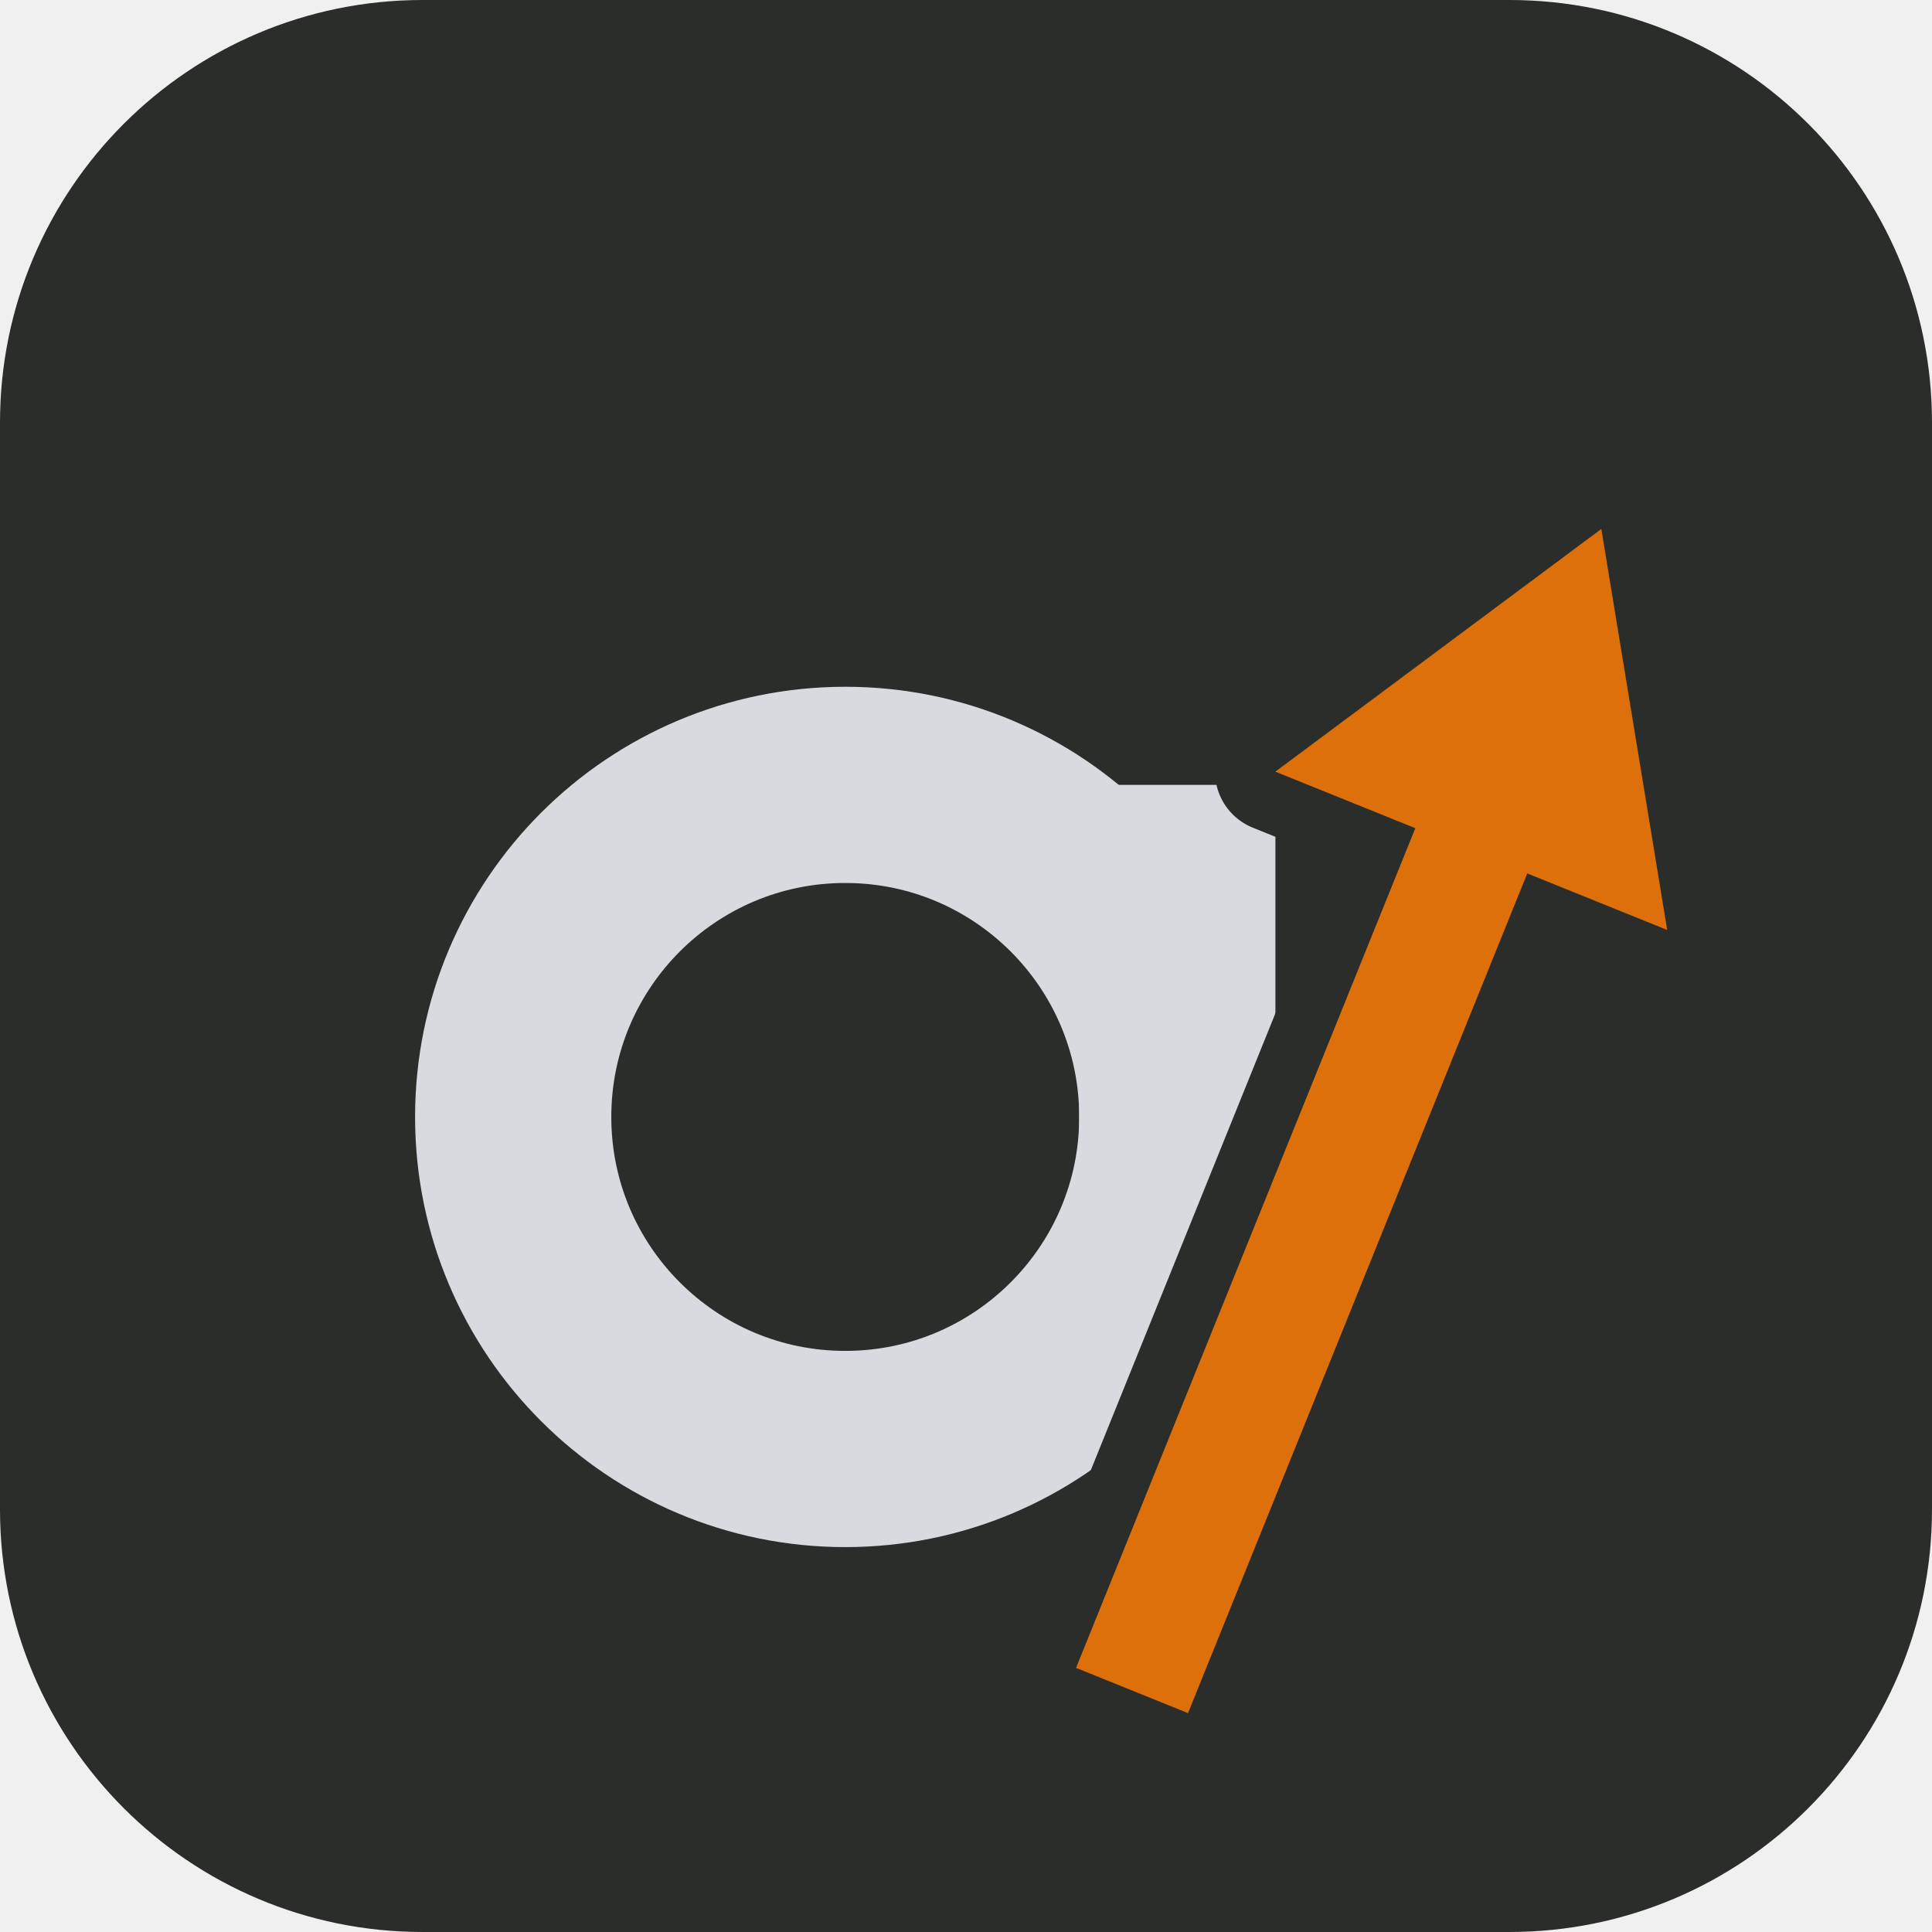
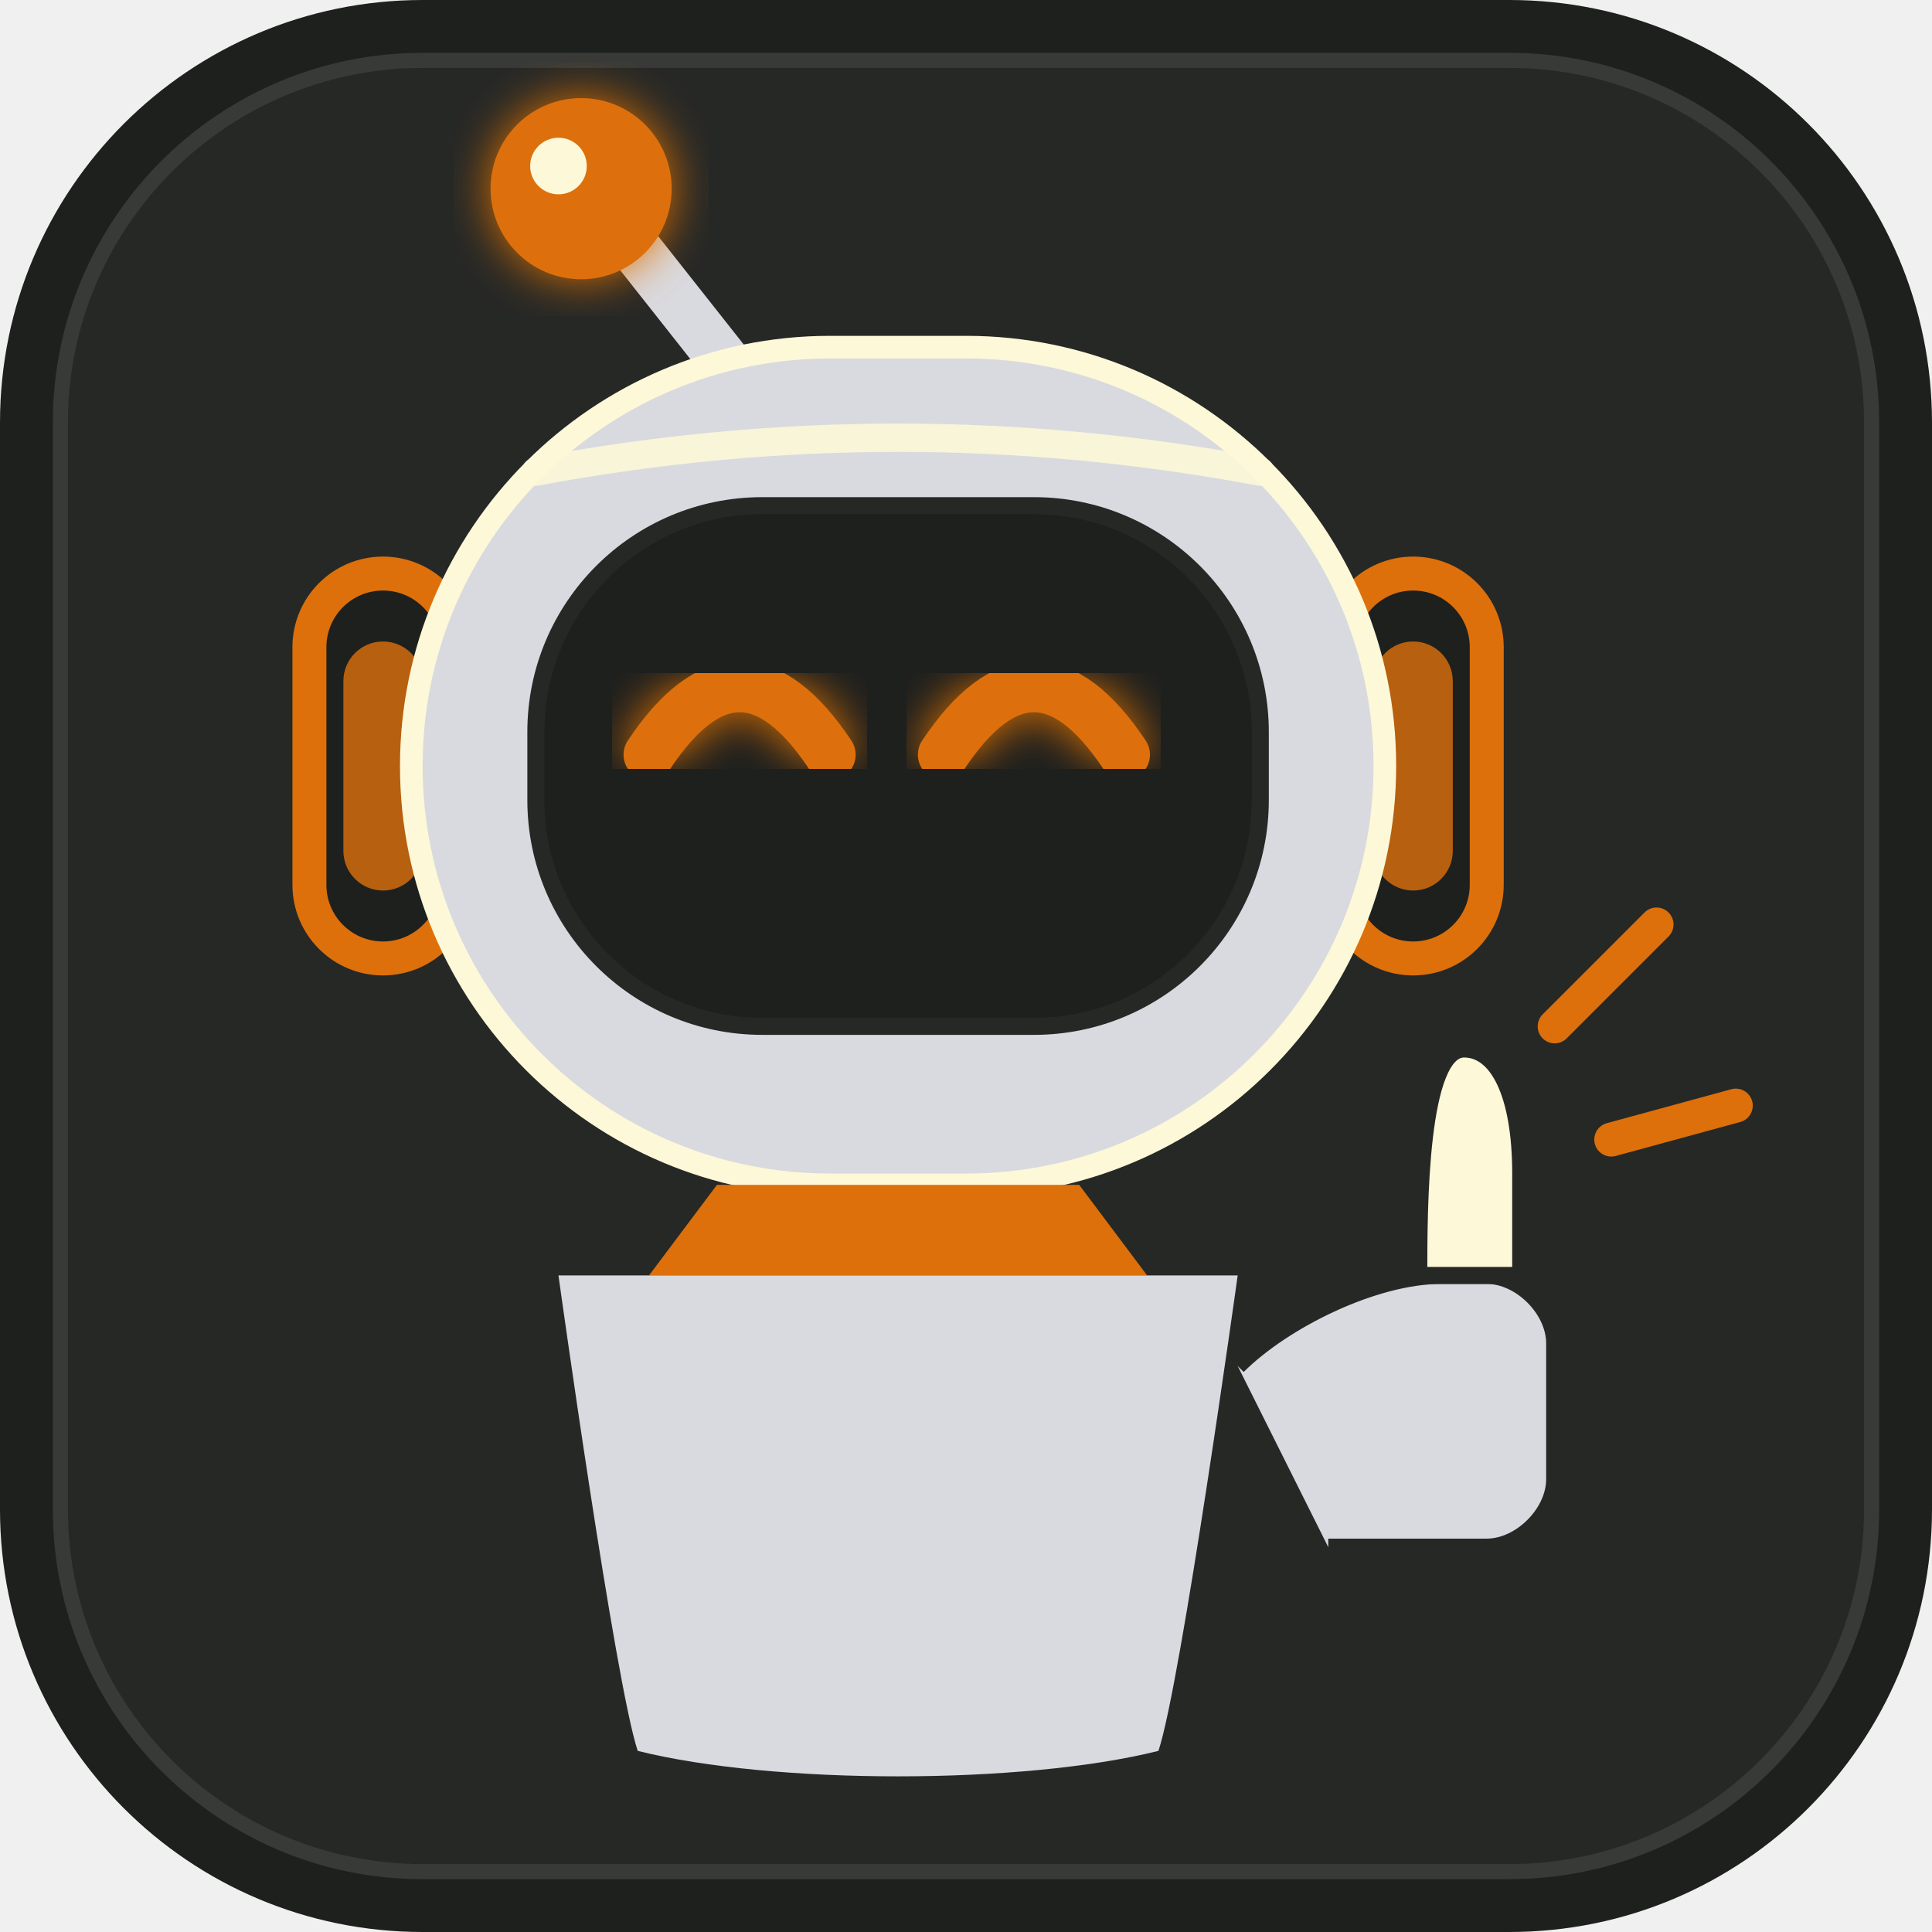
- <svg xmlns="http://www.w3.org/2000/svg" width="64" height="64" viewBox="0 0 256 256" role="img" aria-label="asanHire">
+ <svg xmlns="http://www.w3.org/2000/svg" viewBox="0 0 128 128" width="128" height="128" role="img" aria-label="asanHire favicon">
  <defs>
-     <mask id="ko" maskUnits="userSpaceOnUse" x="0" y="0" width="256" height="256">
-       <rect width="256" height="256" fill="#fff" />
-       <path transform="translate(150 224) rotate(22)" d="M -8 0 L 8 0 L 8 -120 L 28 -120 L 0 -166 L -28 -120 L -8 -120 Z" fill="#000" stroke="#000" stroke-width="16" stroke-linejoin="round" />
-     </mask>
+     <filter id="fav-glow" x="-20%" y="-20%" width="140%" height="140%">
+       <feGaussianBlur stdDeviation="2" result="glow" />
+       <feMerge>
+         <feMergeNode in="glow" />
+         <feMergeNode in="SourceGraphic" />
+       </feMerge>
+     </filter>
  </defs>
-   <rect width="256" height="256" rx="56" fill="#2A2D2A" />
-   <g mask="url(#ko)" stroke="#D9DADF" stroke-width="26" fill="none">
-     <circle cx="112" cy="148" r="44" />
-     <line x1="156" y1="104" x2="156" y2="192" />
+   <rect width="128" height="128" rx="28" fill="#1E201E" />
+   <rect x="4" y="4" width="120" height="120" rx="24" fill="#262826" stroke="#383A38" stroke-width="1" />
+   <g transform="translate(4, 2) scale(0.75)">
+     <path d="M 64 36 L 49 17" stroke="#D9DADF" stroke-width="4.5" stroke-linecap="round" />
+     <circle cx="46" cy="14" r="8" fill="#DD700B" filter="url(#fav-glow)" />
+     <circle cx="44" cy="12" r="2.5" fill="#FCF8D8" />
+     <rect x="22" y="48" width="13" height="34" rx="6.5" fill="#1E201E" stroke="#DD700B" stroke-width="3" />
+     <rect x="25" y="54" width="7" height="22" rx="3.5" fill="#DD700B" opacity="0.8" />
+     <rect x="113" y="48" width="13" height="34" rx="6.5" fill="#1E201E" stroke="#DD700B" stroke-width="3" />
+     <rect x="116" y="54" width="7" height="22" rx="3.5" fill="#DD700B" opacity="0.8" />
+     <rect x="31" y="28" width="86" height="74" rx="37" fill="#D9DADF" stroke="#FCF8D8" stroke-width="2" />
+     <path d="M 42 39 Q 74 33 106 39" stroke="#FCF8D8" stroke-width="2.5" stroke-linecap="round" fill="none" opacity="0.9" />
+     <rect x="42" y="42" width="64" height="46" rx="20" fill="#1E201E" stroke="#262826" stroke-width="1.5" />
+     <path d="M 52 64 Q 60 52 68 64" stroke="#DD700B" stroke-width="4.5" stroke-linecap="round" fill="none" filter="url(#fav-glow)" />
+     <path d="M 78 64 Q 86 52 94 64" stroke="#DD700B" stroke-width="4.5" stroke-linecap="round" fill="none" filter="url(#fav-glow)" />
+     <path d="M 58 102 L 90 102 L 96 110 L 52 110 Z" fill="#DD700B" />
+     <path d="M 44 110 C 44 110 49 146 51 152 C 63 155 85 155 97 152 C 99 146 104 110 104 110 Z" fill="#D9DADF" />
+     <g transform="translate(104, 86)">
+       <line x1="28" y1="2" x2="37" y2="-7" stroke="#DD700B" stroke-width="3" stroke-linecap="round" />
+       <line x1="33" y1="12" x2="44" y2="9" stroke="#DD700B" stroke-width="3" stroke-linecap="round" />
+       <path d="M 0 32 C 4 28 12 24 18 24 L 22 24 C 25 24 28 27 28 30 L 28 42 C 28 45 25 48 22 48 L 8 48" fill="#D9DADF" stroke="#262826" stroke-width="1.5" />
+       <path d="M 16 24 C 16 18 16 4 20 4 C 23 4 25 8 25 15 L 25 24 Z" fill="#FCF8D8" stroke="#262826" stroke-width="1.5" />
+     </g>
  </g>
-   <path transform="translate(150 224) rotate(22)" d="M -8 0 L 8 0 L 8 -120 L 28 -120 L 0 -166 L -28 -120 L -8 -120 Z" fill="#DD700B" />
</svg>
